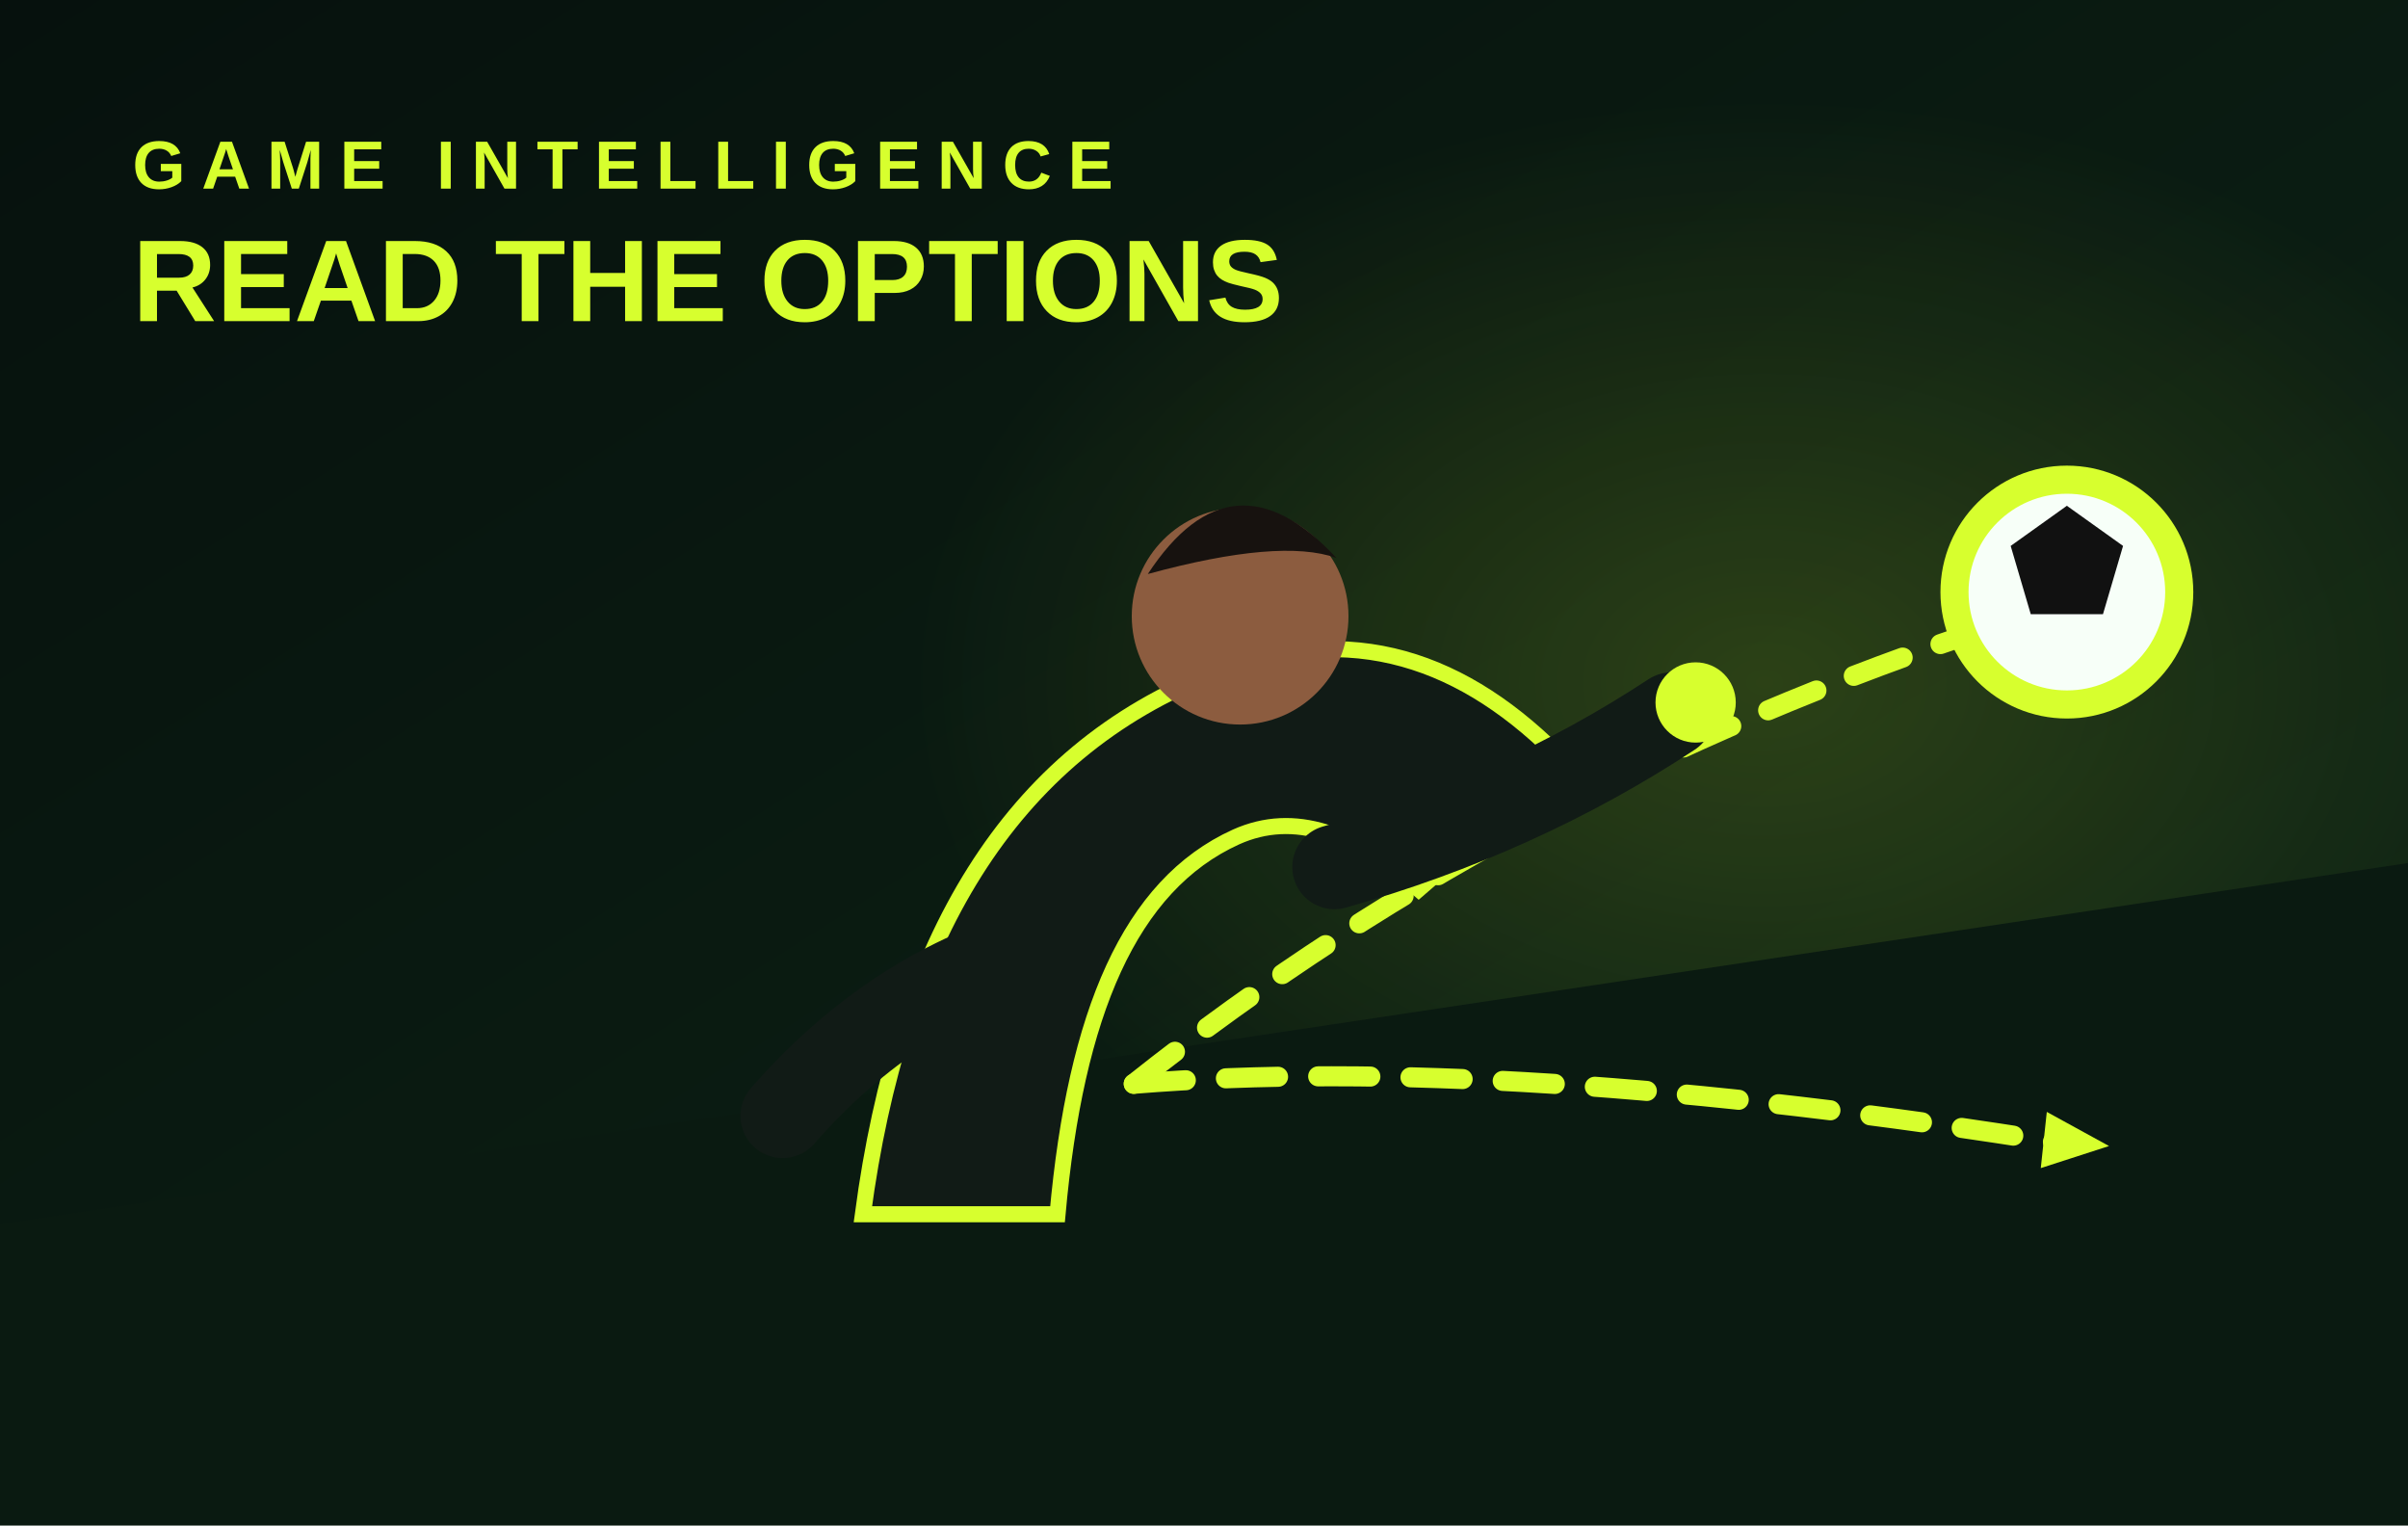
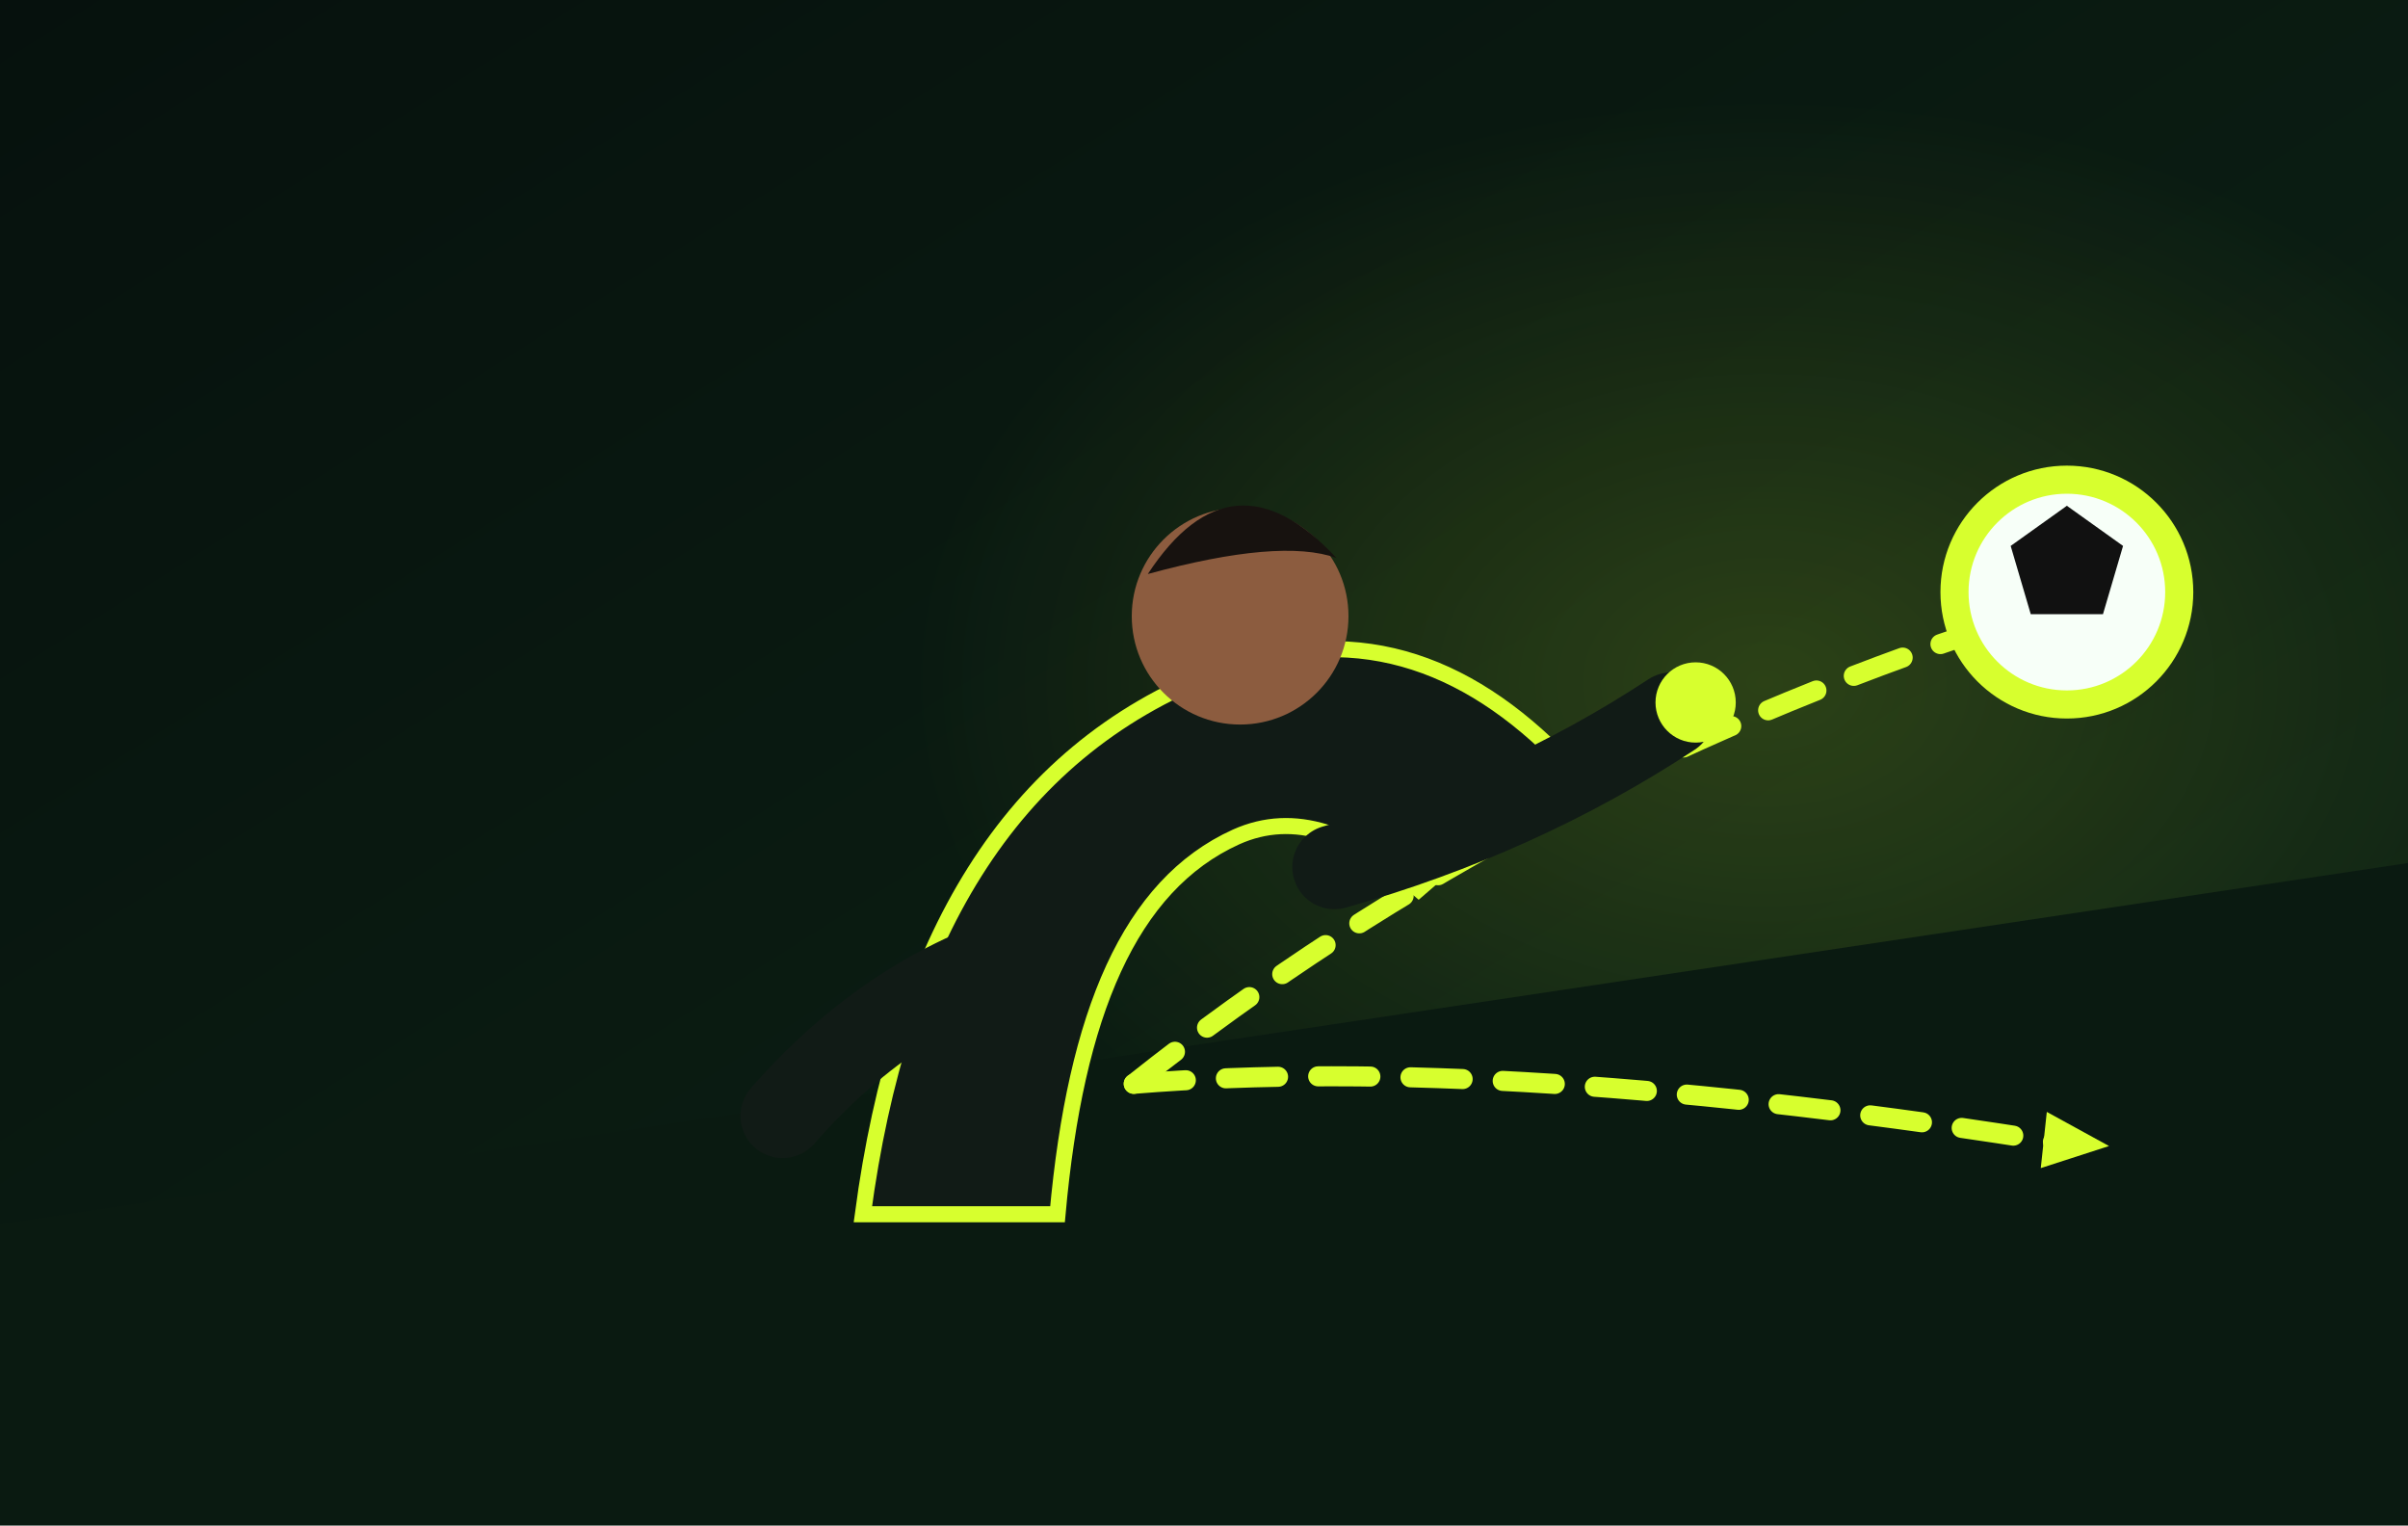
<svg xmlns="http://www.w3.org/2000/svg" viewBox="0 0 1200 760" role="img" aria-labelledby="title desc">
  <defs>
    <linearGradient id="bg" x1="0" y1="0" x2="1" y2="1">
      <stop stop-color="#06110d" />
      <stop offset="1" stop-color="#0e2516" />
    </linearGradient>
    <radialGradient id="glow">
      <stop stop-color="#d7ff2e" stop-opacity=".9" />
      <stop offset="1" stop-color="#d7ff2e" stop-opacity="0" />
    </radialGradient>
  </defs>
  <rect width="1200" height="760" fill="url(#bg)" />
  <ellipse cx="880" cy="340" rx="430" ry="290" fill="url(#glow)" opacity=".18" />
  <path d="M0 610 1200 430v330H0z" fill="#0a1a11" />
  <g stroke="#d7ff2e" stroke-width="10" fill="none" stroke-linecap="round" stroke-dasharray="26 20">
    <path d="M565 540Q760 385 1015 305" />
    <path d="M565 540Q750 525 1030 570" />
  </g>
  <g fill="#d7ff2e">
    <path d="m1005 291 31 10-26 20z" />
    <path d="m1020 554 31 17-34 11z" />
  </g>
  <circle cx="1030" cy="295" r="56" fill="#f7fff8" stroke="#d7ff2e" stroke-width="14" />
  <path d="m1030 252 28 20-10 34h-36l-10-34z" fill="#111" />
  <path d="M430 605c18-135 72-230 176-270 67-26 124-7 174 45l-73 63c-32-28-62-39-91-26-53 24-80 88-89 188z" fill="#111b16" stroke="#d7ff2e" stroke-width="8" />
  <circle cx="618" cy="307" r="54" fill="#8c5c3f" />
  <path d="M572 286q42-64 94-8-28-10-94 8" fill="#17120f" />
  <path d="M520 472q-74 20-130 84" stroke="#111b16" stroke-width="42" stroke-linecap="round" />
  <path d="M665 432q92-26 168-76" stroke="#111b16" stroke-width="42" stroke-linecap="round" />
  <circle cx="845" cy="350" r="20" fill="#d7ff2e" />
-   <g fill="#d7ff2e" font-family="Arial, sans-serif" font-weight="900">
-     <text x="66" y="94" font-size="34" letter-spacing="8">GAME INTELLIGENCE</text>
-     <text x="66" y="160" font-size="58">READ THE OPTIONS</text>
-   </g>
</svg>
